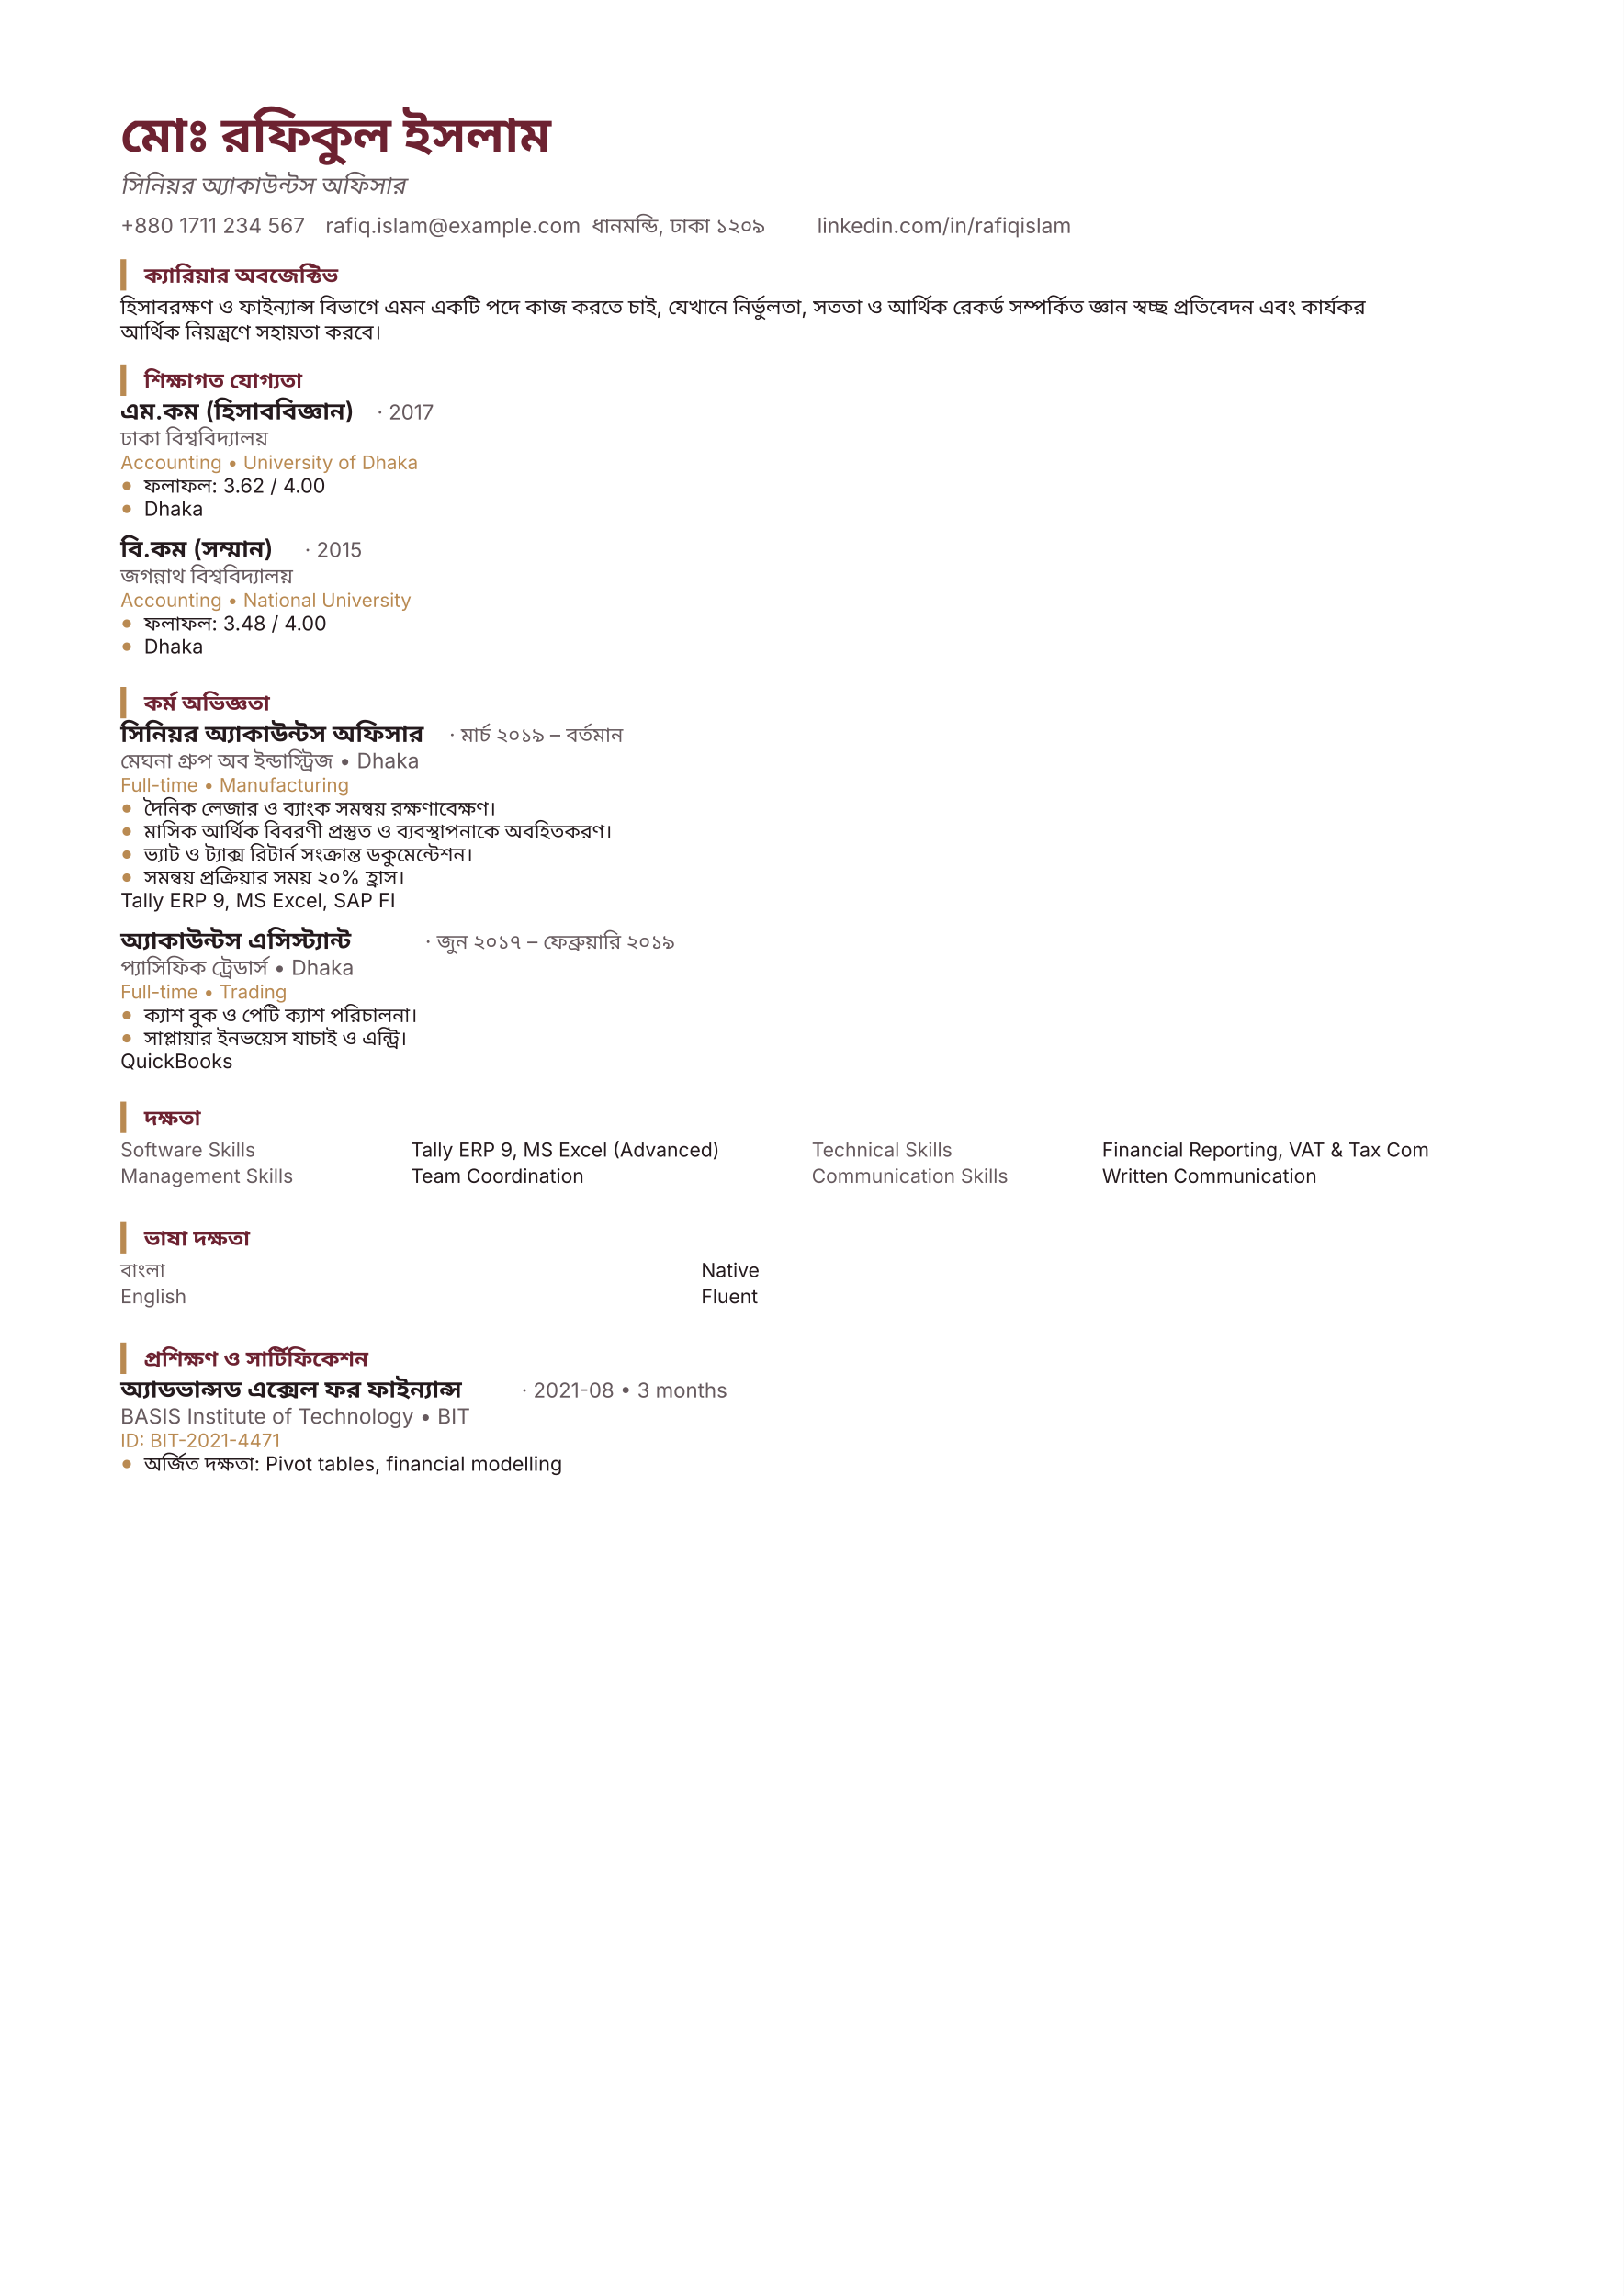
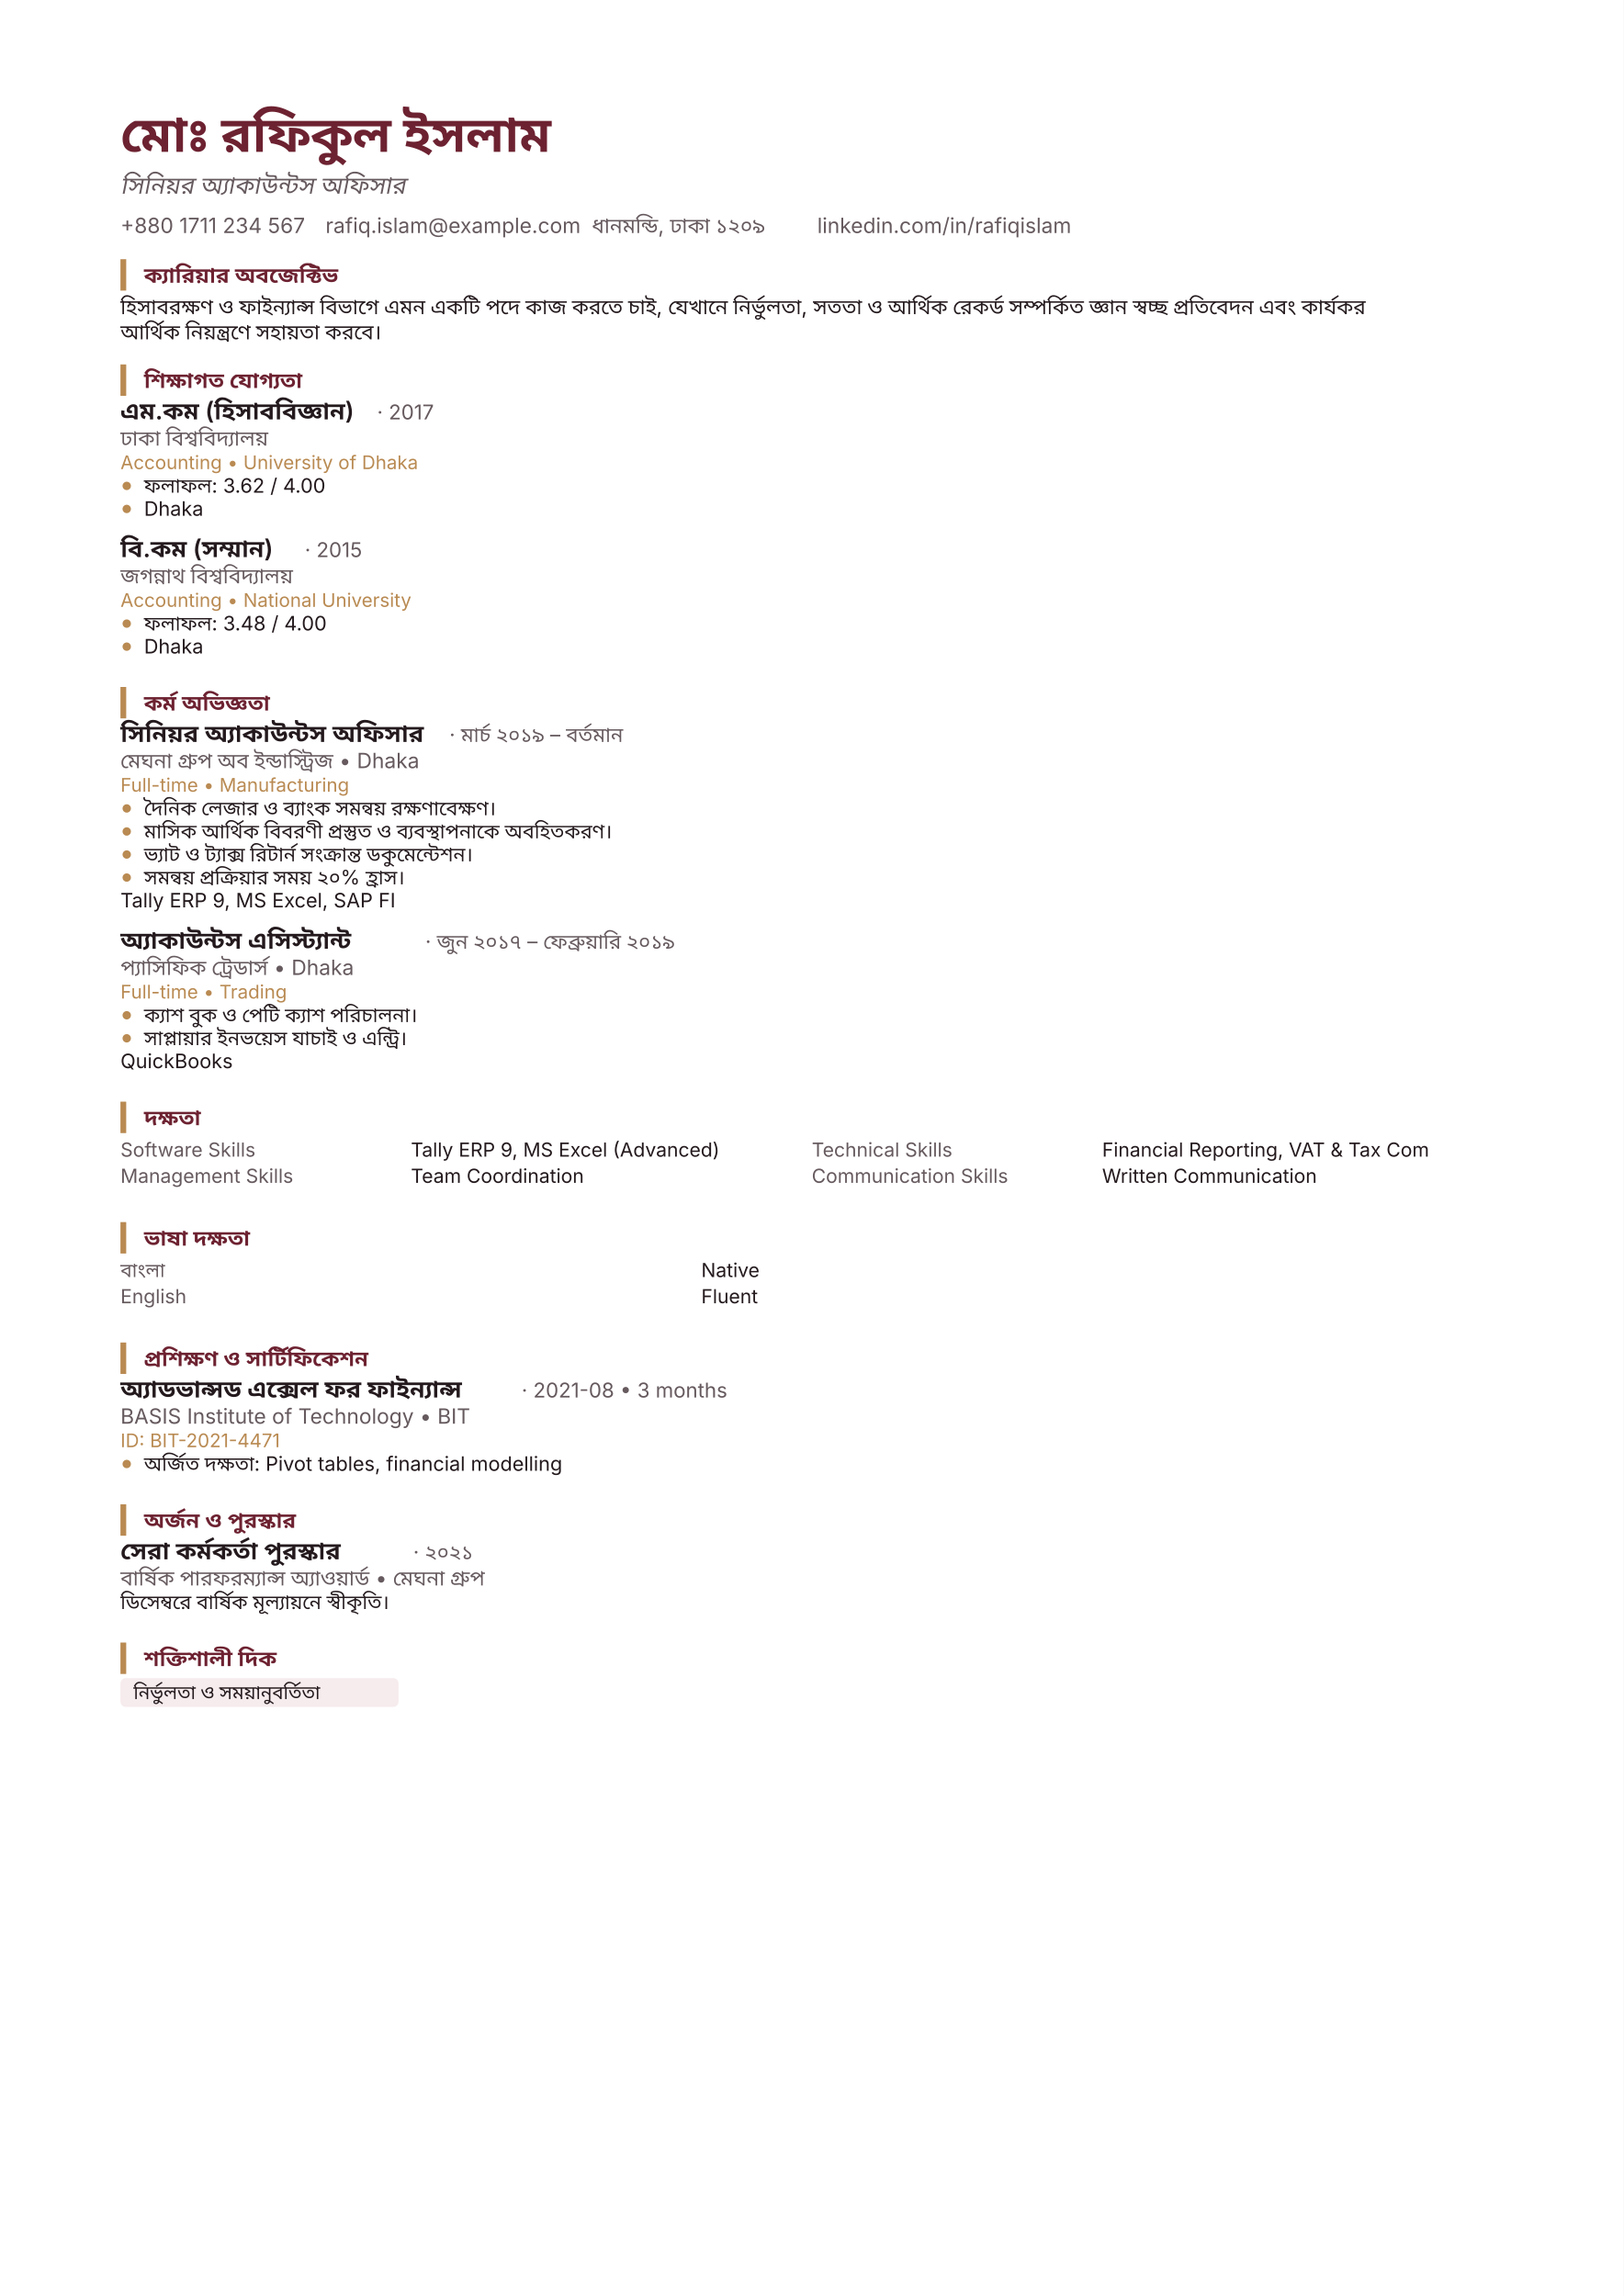
<svg xmlns="http://www.w3.org/2000/svg" width="620" height="877" viewBox="0 0 620 877" role="img" aria-label="CV template preview: Career Achievement">
  <rect width="620" height="877" fill="#ffffff" />
  <rect x="0.0" y="0.0" width="620.0" height="877.0" fill="#ffffff" />
  <text x="46.0" y="58.0" font-family="Inter, Noto Sans Bengali, sans-serif" font-size="19" font-weight="700" fill="#6d2231" letter-spacing="-0.2">মোঃ রফিকুল ইসলাম</text>
  <text x="46.0" y="74.0" font-family="Inter, Noto Sans Bengali, sans-serif" font-size="9.2" font-weight="400" fill="#665a5e" font-style="italic">সিনিয়র অ্যাকাউন্টস অফিসার</text>
  <text x="46.0" y="89.0" font-family="Inter, Noto Sans Bengali, sans-serif" font-size="8" font-weight="400" fill="#665a5e">+880 1711 234 567</text>
  <text x="124.3" y="89.0" font-family="Inter, Noto Sans Bengali, sans-serif" font-size="8" font-weight="400" fill="#665a5e">rafiq.islam@example.com</text>
  <text x="226.0" y="89.0" font-family="Inter, Noto Sans Bengali, sans-serif" font-size="8" font-weight="400" fill="#665a5e">ধানমন্ডি, ঢাকা ১২০৯</text>
  <text x="312.1" y="89.0" font-family="Inter, Noto Sans Bengali, sans-serif" font-size="8" font-weight="400" fill="#665a5e">linkedin.com/in/rafiqislam</text>
  <rect x="46.0" y="99.0" width="2.2" height="12.0" fill="#b98a52" />
  <text x="55.0" y="108.0" font-family="Inter, Noto Sans Bengali, sans-serif" font-size="8.2" font-weight="700" fill="#6d2231">ক্যারিয়ার অবজেক্টিভ</text>
  <text x="46.0" y="120.0" font-family="Inter, Noto Sans Bengali, sans-serif" font-size="7.9" font-weight="400" fill="#241a1d">হিসাবরক্ষণ ও ফাইন্যান্স বিভাগে এমন একটি পদে কাজ করতে চাই, যেখানে নির্ভুলতা, সততা ও আর্থিক রেকর্ড সম্পর্কিত জ্ঞান স্বচ্ছ প্রতিবেদন এবং কার্যকর</text>
  <text x="46.0" y="129.6" font-family="Inter, Noto Sans Bengali, sans-serif" font-size="7.9" font-weight="400" fill="#241a1d">আর্থিক নিয়ন্ত্রণে সহায়তা করবে।</text>
  <rect x="46.0" y="139.2" width="2.2" height="12.0" fill="#b98a52" />
  <text x="55.0" y="148.2" font-family="Inter, Noto Sans Bengali, sans-serif" font-size="8.2" font-weight="700" fill="#6d2231">শিক্ষাগত যোগ্যতা</text>
  <text x="46.0" y="160.2" font-family="Inter, Noto Sans Bengali, sans-serif" font-size="9.2" font-weight="600" fill="#241a1d">এম.কম (হিসাববিজ্ঞান)</text>
  <text x="144.0" y="160.2" font-family="Inter, Noto Sans Bengali, sans-serif" font-size="7.8" font-weight="400" fill="#665a5e">· 2017</text>
  <text x="46.0" y="170.2" font-family="Inter, Noto Sans Bengali, sans-serif" font-size="8" font-weight="400" fill="#665a5e">ঢাকা বিশ্ববিদ্যালয়</text>
  <text x="46.0" y="179.2" font-family="Inter, Noto Sans Bengali, sans-serif" font-size="7.2" font-weight="400" fill="#b98a52">Accounting • University of Dhaka</text>
  <circle cx="48.4" cy="185.6" r="1.6" fill="#b98a52" />
  <text x="55.0" y="188.2" font-family="Inter, Noto Sans Bengali, sans-serif" font-size="7.6" font-weight="400" fill="#241a1d">ফলাফল: 3.62 / 4.00</text>
  <circle cx="48.4" cy="194.4" r="1.6" fill="#b98a52" />
  <text x="55.0" y="197.0" font-family="Inter, Noto Sans Bengali, sans-serif" font-size="7.6" font-weight="400" fill="#241a1d">Dhaka</text>
  <text x="46.0" y="212.8" font-family="Inter, Noto Sans Bengali, sans-serif" font-size="9.2" font-weight="600" fill="#241a1d">বি.কম (সম্মান)</text>
  <text x="116.4" y="212.8" font-family="Inter, Noto Sans Bengali, sans-serif" font-size="7.8" font-weight="400" fill="#665a5e">· 2015</text>
  <text x="46.0" y="222.8" font-family="Inter, Noto Sans Bengali, sans-serif" font-size="8" font-weight="400" fill="#665a5e">জগন্নাথ বিশ্ববিদ্যালয়</text>
  <text x="46.0" y="231.8" font-family="Inter, Noto Sans Bengali, sans-serif" font-size="7.2" font-weight="400" fill="#b98a52">Accounting • National University</text>
  <circle cx="48.4" cy="238.2" r="1.6" fill="#b98a52" />
  <text x="55.0" y="240.8" font-family="Inter, Noto Sans Bengali, sans-serif" font-size="7.6" font-weight="400" fill="#241a1d">ফলাফল: 3.48 / 4.00</text>
  <circle cx="48.4" cy="247.0" r="1.6" fill="#b98a52" />
  <text x="55.0" y="249.6" font-family="Inter, Noto Sans Bengali, sans-serif" font-size="7.6" font-weight="400" fill="#241a1d">Dhaka</text>
  <rect x="46.0" y="262.4" width="2.2" height="12.0" fill="#b98a52" />
  <text x="55.0" y="271.4" font-family="Inter, Noto Sans Bengali, sans-serif" font-size="8.2" font-weight="700" fill="#6d2231">কর্ম অভিজ্ঞতা</text>
  <text x="46.0" y="283.4" font-family="Inter, Noto Sans Bengali, sans-serif" font-size="9.2" font-weight="600" fill="#241a1d">সিনিয়র অ্যাকাউন্টস অফিসার</text>
  <text x="171.6" y="283.4" font-family="Inter, Noto Sans Bengali, sans-serif" font-size="7.8" font-weight="400" fill="#665a5e">· মার্চ ২০১৯ – বর্তমান</text>
  <text x="46.0" y="293.4" font-family="Inter, Noto Sans Bengali, sans-serif" font-size="8" font-weight="400" fill="#665a5e">মেঘনা গ্রুপ অব ইন্ডাস্ট্রিজ • Dhaka</text>
  <text x="46.0" y="302.4" font-family="Inter, Noto Sans Bengali, sans-serif" font-size="7.2" font-weight="400" fill="#b98a52">Full-time • Manufacturing</text>
  <circle cx="48.4" cy="308.8" r="1.6" fill="#b98a52" />
  <text x="55.0" y="311.4" font-family="Inter, Noto Sans Bengali, sans-serif" font-size="7.6" font-weight="400" fill="#241a1d">দৈনিক লেজার ও ব্যাংক সমন্বয় রক্ষণাবেক্ষণ।</text>
  <circle cx="48.4" cy="317.6" r="1.6" fill="#b98a52" />
  <text x="55.0" y="320.2" font-family="Inter, Noto Sans Bengali, sans-serif" font-size="7.6" font-weight="400" fill="#241a1d">মাসিক আর্থিক বিবরণী প্রস্তুত ও ব্যবস্থাপনাকে অবহিতকরণ।</text>
  <circle cx="48.4" cy="326.4" r="1.6" fill="#b98a52" />
  <text x="55.0" y="329.0" font-family="Inter, Noto Sans Bengali, sans-serif" font-size="7.6" font-weight="400" fill="#241a1d">ভ্যাট ও ট্যাক্স রিটার্ন সংক্রান্ত ডকুমেন্টেশন।</text>
  <circle cx="48.4" cy="335.2" r="1.6" fill="#b98a52" />
  <text x="55.0" y="337.8" font-family="Inter, Noto Sans Bengali, sans-serif" font-size="7.6" font-weight="400" fill="#241a1d">সমন্বয় প্রক্রিয়ার সময় ২০% হ্রাস।</text>
  <text x="46.0" y="346.6" font-family="Inter, Noto Sans Bengali, sans-serif" font-size="7.6" font-weight="400" fill="#241a1d">Tally ERP 9, MS Excel, SAP FI</text>
  <text x="46.0" y="362.4" font-family="Inter, Noto Sans Bengali, sans-serif" font-size="9.2" font-weight="600" fill="#241a1d">অ্যাকাউন্টস এসিস্ট্যান্ট</text>
  <text x="162.4" y="362.4" font-family="Inter, Noto Sans Bengali, sans-serif" font-size="7.8" font-weight="400" fill="#665a5e">· জুন ২০১৭ – ফেব্রুয়ারি ২০১৯</text>
  <text x="46.0" y="372.4" font-family="Inter, Noto Sans Bengali, sans-serif" font-size="8" font-weight="400" fill="#665a5e">প্যাসিফিক ট্রেডার্স • Dhaka</text>
  <text x="46.0" y="381.4" font-family="Inter, Noto Sans Bengali, sans-serif" font-size="7.2" font-weight="400" fill="#b98a52">Full-time • Trading</text>
  <circle cx="48.4" cy="387.8" r="1.6" fill="#b98a52" />
  <text x="55.0" y="390.4" font-family="Inter, Noto Sans Bengali, sans-serif" font-size="7.6" font-weight="400" fill="#241a1d">ক্যাশ বুক ও পেটি ক্যাশ পরিচালনা।</text>
  <circle cx="48.4" cy="396.6" r="1.6" fill="#b98a52" />
  <text x="55.0" y="399.2" font-family="Inter, Noto Sans Bengali, sans-serif" font-size="7.6" font-weight="400" fill="#241a1d">সাপ্লায়ার ইনভয়েস যাচাই ও এন্ট্রি।</text>
  <text x="46.0" y="408.0" font-family="Inter, Noto Sans Bengali, sans-serif" font-size="7.6" font-weight="400" fill="#241a1d">QuickBooks</text>
  <rect x="46.0" y="420.8" width="2.2" height="12.0" fill="#b98a52" />
  <text x="55.0" y="429.8" font-family="Inter, Noto Sans Bengali, sans-serif" font-size="8.2" font-weight="700" fill="#6d2231">দক্ষতা</text>
  <text x="46.0" y="441.8" font-family="Inter, Noto Sans Bengali, sans-serif" font-size="7.4" font-weight="400" fill="#665a5e">Software Skills</text>
  <text x="156.9" y="441.8" font-family="Inter, Noto Sans Bengali, sans-serif" font-size="7.4" font-weight="400" fill="#241a1d">Tally ERP 9, MS Excel (Advanced)</text>
  <text x="310.0" y="441.8" font-family="Inter, Noto Sans Bengali, sans-serif" font-size="7.4" font-weight="400" fill="#665a5e">Technical Skills</text>
  <text x="420.9" y="441.8" font-family="Inter, Noto Sans Bengali, sans-serif" font-size="7.4" font-weight="400" fill="#241a1d">Financial Reporting, VAT &amp; Tax Com</text>
  <text x="46.0" y="451.8" font-family="Inter, Noto Sans Bengali, sans-serif" font-size="7.4" font-weight="400" fill="#665a5e">Management Skills</text>
  <text x="156.9" y="451.8" font-family="Inter, Noto Sans Bengali, sans-serif" font-size="7.4" font-weight="400" fill="#241a1d">Team Coordination</text>
  <text x="310.0" y="451.8" font-family="Inter, Noto Sans Bengali, sans-serif" font-size="7.4" font-weight="400" fill="#665a5e">Communication Skills</text>
  <text x="420.9" y="451.8" font-family="Inter, Noto Sans Bengali, sans-serif" font-size="7.4" font-weight="400" fill="#241a1d">Written Communication</text>
  <rect x="46.0" y="466.8" width="2.2" height="12.0" fill="#b98a52" />
  <text x="55.0" y="475.8" font-family="Inter, Noto Sans Bengali, sans-serif" font-size="8.2" font-weight="700" fill="#6d2231">ভাষা দক্ষতা</text>
  <text x="46.0" y="487.8" font-family="Inter, Noto Sans Bengali, sans-serif" font-size="7.4" font-weight="400" fill="#665a5e">বাংলা</text>
  <text x="267.8" y="487.8" font-family="Inter, Noto Sans Bengali, sans-serif" font-size="7.4" font-weight="400" fill="#241a1d">Native</text>
  <text x="46.0" y="497.8" font-family="Inter, Noto Sans Bengali, sans-serif" font-size="7.4" font-weight="400" fill="#665a5e">English</text>
  <text x="267.8" y="497.8" font-family="Inter, Noto Sans Bengali, sans-serif" font-size="7.4" font-weight="400" fill="#241a1d">Fluent</text>
  <rect x="46.0" y="512.8" width="2.2" height="12.0" fill="#b98a52" />
  <text x="55.0" y="521.8" font-family="Inter, Noto Sans Bengali, sans-serif" font-size="8.2" font-weight="700" fill="#6d2231">প্রশিক্ষণ ও সার্টিফিকেশন</text>
  <text x="46.0" y="533.8" font-family="Inter, Noto Sans Bengali, sans-serif" font-size="9.2" font-weight="600" fill="#241a1d">অ্যাডভান্সড এক্সেল ফর ফাইন্যান্স</text>
  <text x="199.2" y="533.8" font-family="Inter, Noto Sans Bengali, sans-serif" font-size="7.8" font-weight="400" fill="#665a5e">· 2021-08 • 3 months</text>
  <text x="46.0" y="543.8" font-family="Inter, Noto Sans Bengali, sans-serif" font-size="8" font-weight="400" fill="#665a5e">BASIS Institute of Technology • BIT</text>
  <text x="46.0" y="552.8" font-family="Inter, Noto Sans Bengali, sans-serif" font-size="7.2" font-weight="400" fill="#b98a52">ID: BIT-2021-4471</text>
  <circle cx="48.4" cy="559.2" r="1.6" fill="#b98a52" />
  <text x="55.0" y="561.8" font-family="Inter, Noto Sans Bengali, sans-serif" font-size="7.6" font-weight="400" fill="#241a1d">অর্জিত দক্ষতা: Pivot tables, financial modelling</text>
+   <rect x="46.0" y="574.6" width="2.2" height="12.0" fill="#b98a52" />
+   <text x="55.0" y="583.6" font-family="Inter, Noto Sans Bengali, sans-serif" font-size="8.2" font-weight="700" fill="#6d2231">অর্জন ও পুরস্কার</text>
+   <text x="46.0" y="595.6" font-family="Inter, Noto Sans Bengali, sans-serif" font-size="9.2" font-weight="600" fill="#241a1d">সেরা কর্মকর্তা পুরস্কার</text>
+   <text x="157.8" y="595.6" font-family="Inter, Noto Sans Bengali, sans-serif" font-size="7.8" font-weight="400" fill="#665a5e">· ২০২১</text>
+   <text x="46.0" y="605.6" font-family="Inter, Noto Sans Bengali, sans-serif" font-size="8" font-weight="400" fill="#665a5e">বার্ষিক পারফরম্যান্স অ্যাওয়ার্ড • মেঘনা গ্রুপ</text>
+   <text x="46.0" y="614.6" font-family="Inter, Noto Sans Bengali, sans-serif" font-size="7.6" font-weight="400" fill="#241a1d">ডিসেম্বরে বার্ষিক মূল্যায়নে স্বীকৃতি।</text>
+   <rect x="46.0" y="627.4" width="2.2" height="12.0" fill="#b98a52" />
+   <text x="55.0" y="636.4" font-family="Inter, Noto Sans Bengali, sans-serif" font-size="8.2" font-weight="700" fill="#6d2231">শক্তিশালী দিক</text>
+   <rect x="46.0" y="641.0" width="106.2" height="11.0" fill="#f6ebed" rx="2" />
+   <text x="51.0" y="649.0" font-family="Inter, Noto Sans Bengali, sans-serif" font-size="7.2" font-weight="400" fill="#241a1d">নির্ভুলতা ও সময়ানুবর্তিতা</text>
</svg>
